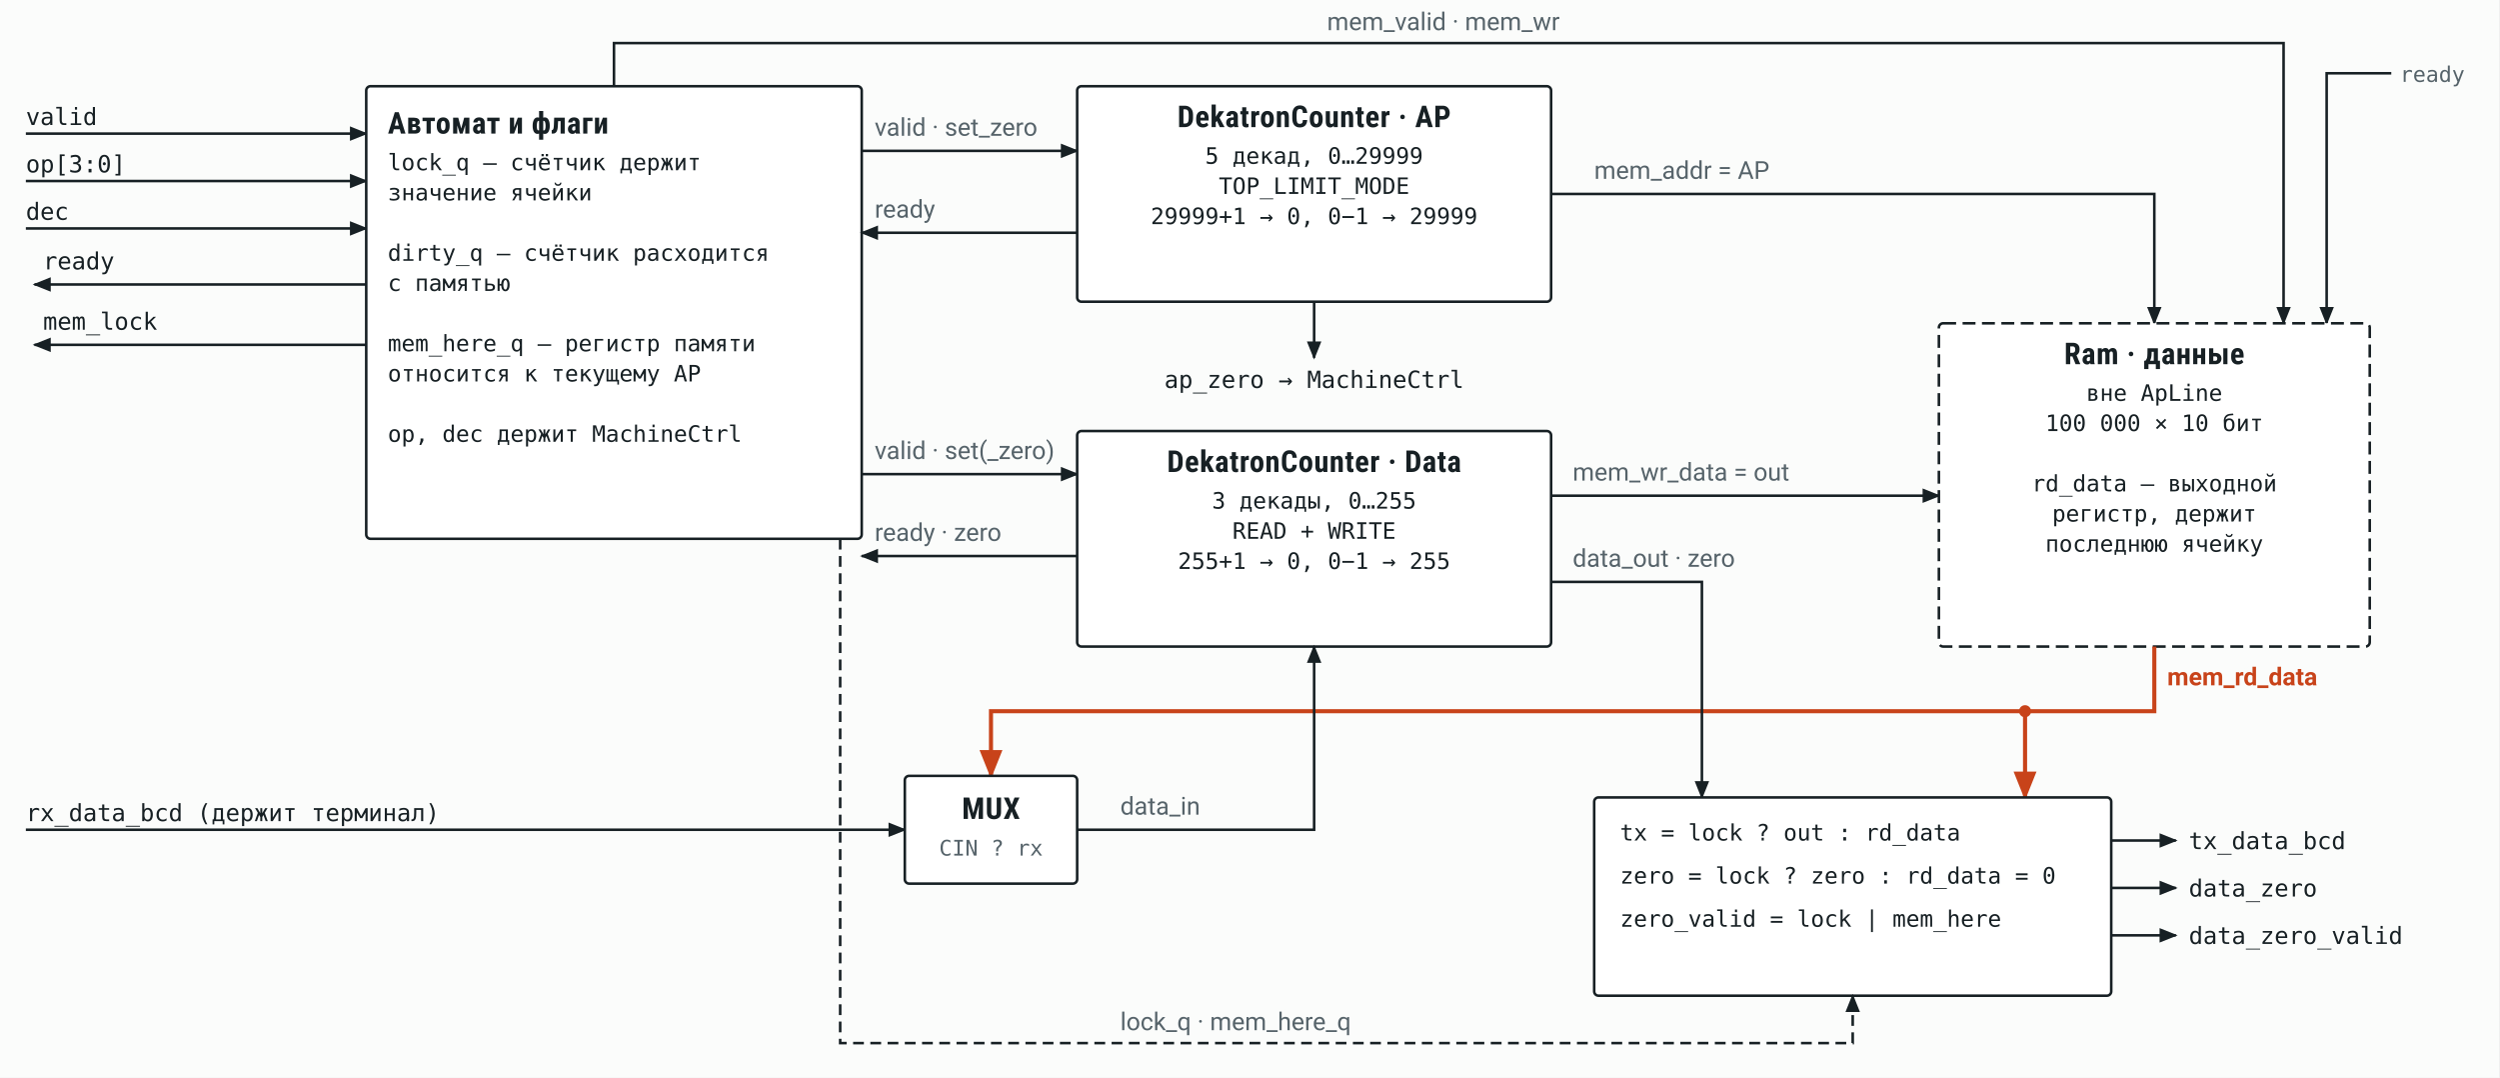
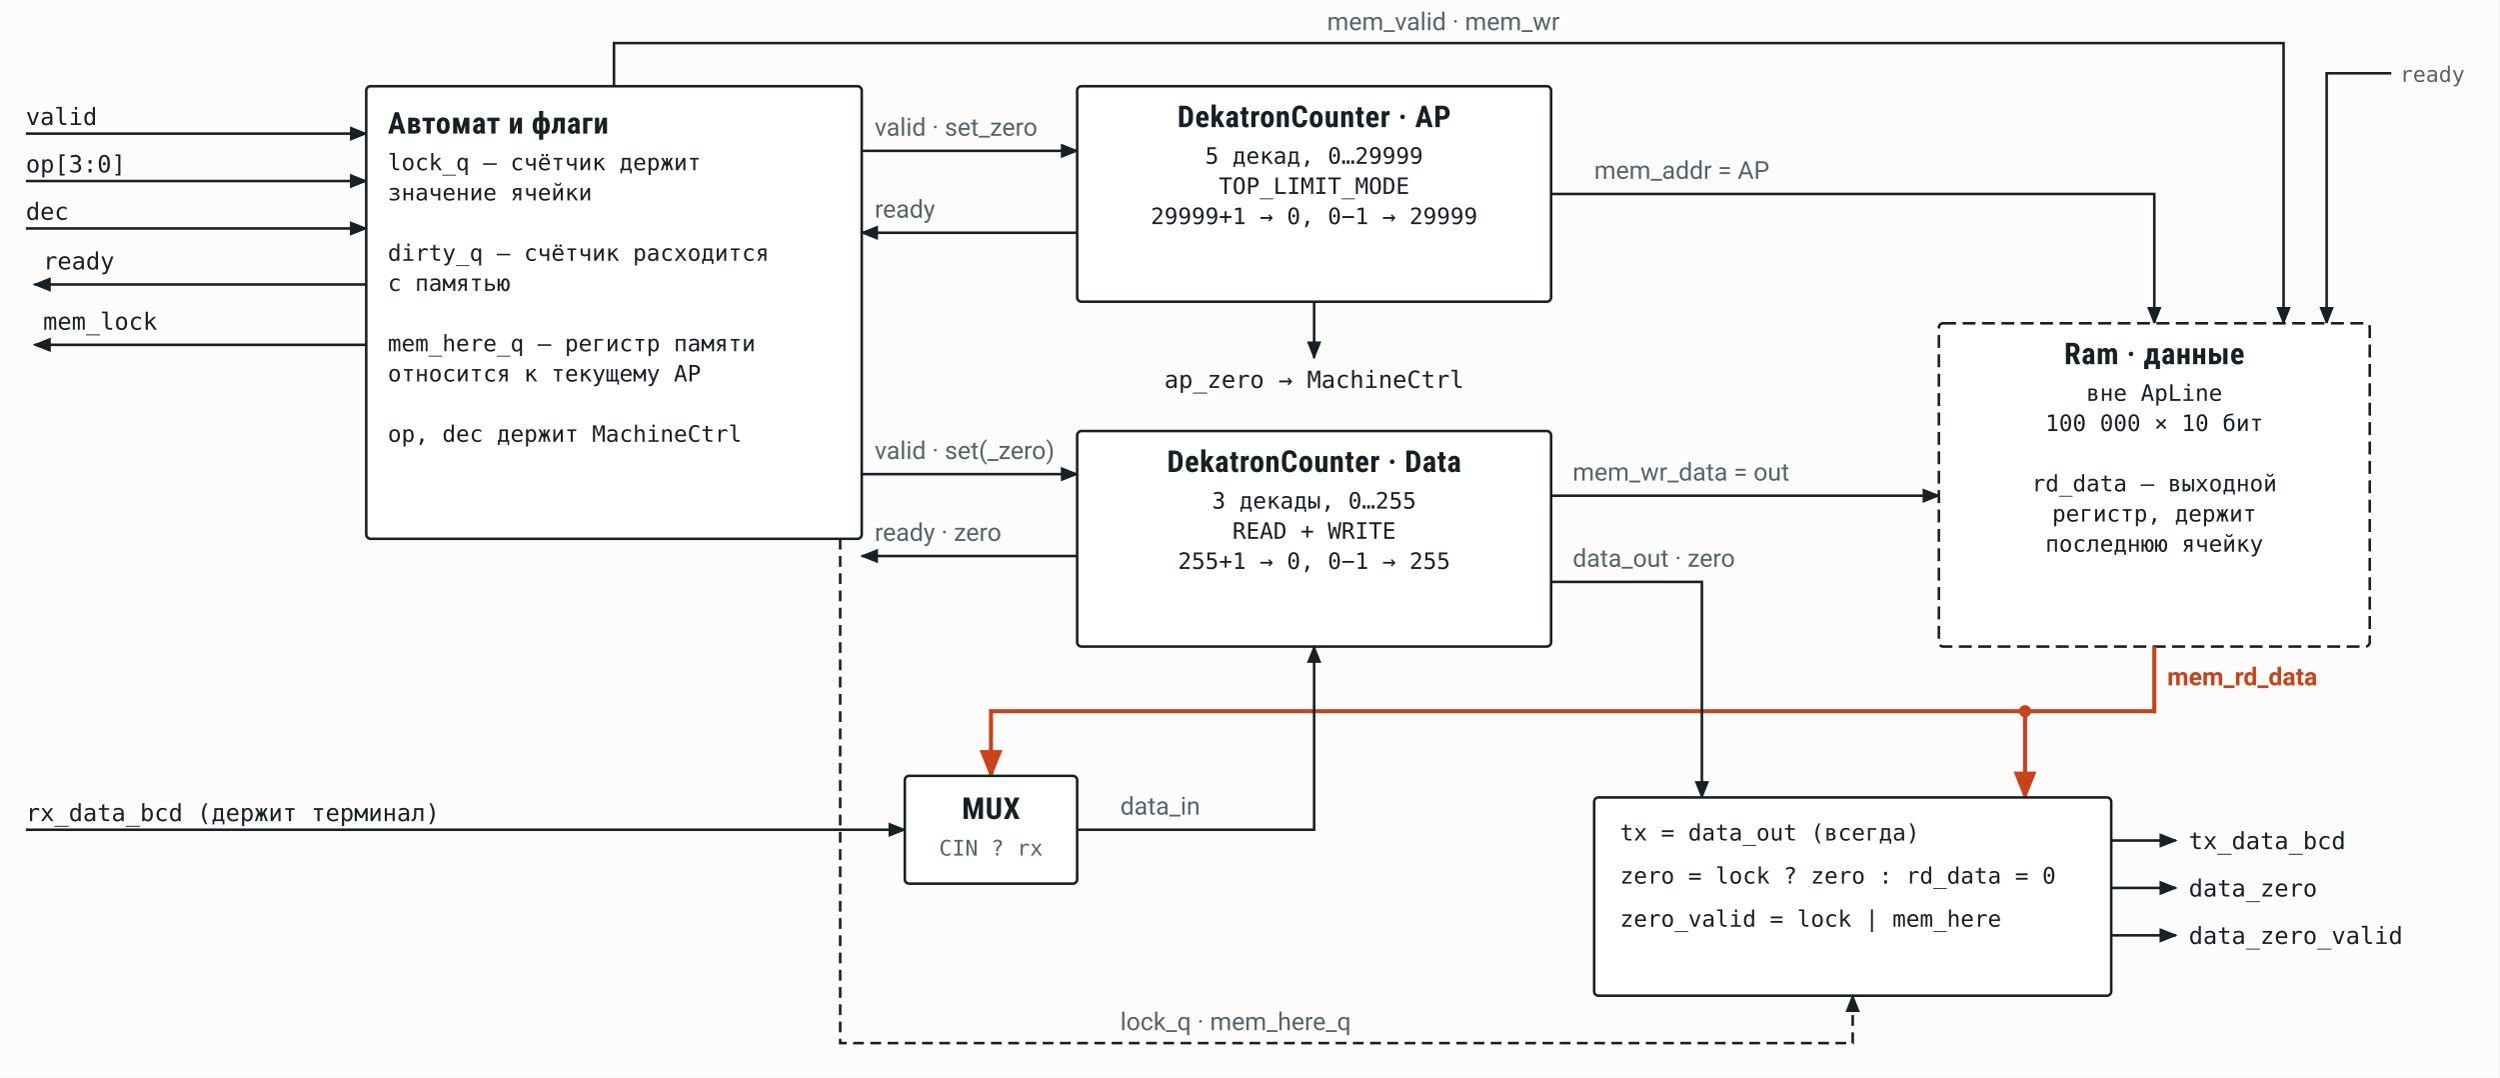
<svg xmlns="http://www.w3.org/2000/svg" viewBox="0 0 1160 500" width="1160" height="500" class="dg" role="img" aria-label="Линия данных: счётчик адреса и счётчик данных на декатронах, порт памяти данных с выходным регистром. Значение ячейки берётся из счётчика, если он захвачен, иначе прямо из выходного регистра памяти.">
  <style>
.dg { color: #172024; display: block; height: auto; color: #172024; }
.dg text { fill: currentColor; font-family: "PT Sans", "Segoe UI", Roboto, Helvetica, Arial, sans-serif; font-size: 11px; }
.dg .tt { font-family: "PT Sans Narrow", "Arial Narrow", "Roboto Condensed", Arial, sans-serif; font-weight: 700; font-size: 14px; letter-spacing: 0.02em; }
.dg .tm { font-family: "JetBrains Mono", "DejaVu Sans Mono", Consolas, "Liberation Mono", monospace; font-size: 10.5px; }
.dg .tl { fill: #56636a; font-size: 11.5px; }
.dg .tp { font-family: "JetBrains Mono", "DejaVu Sans Mono", Consolas, "Liberation Mono", monospace; font-size: 11px; }
.dg .tpi { font-family: "JetBrains Mono", "DejaVu Sans Mono", Consolas, "Liberation Mono", monospace; font-size: 10px; fill: #56636a; }
.dg .tn { fill: #56636a; font-size: 10.5px; }
.dg .tg { font-family: "JetBrains Mono", "DejaVu Sans Mono", Consolas, "Liberation Mono", monospace; font-size: 13px; font-weight: 700; }
.dg .ts { font-family: "JetBrains Mono", "DejaVu Sans Mono", Consolas, "Liberation Mono", monospace; font-size: 11.5px; font-weight: 600; }
.dg .tf { font-family: "PT Sans Narrow", "Arial Narrow", "Roboto Condensed", Arial, sans-serif; font-size: 13px; letter-spacing: 0.03em; fill: #56636a; }
.dg .tk { font-family: "PT Sans Narrow", "Arial Narrow", "Roboto Condensed", Arial, sans-serif; font-weight: 700; font-size: 14px; }
.dg .ti { font-family: "JetBrains Mono", "DejaVu Sans Mono", Consolas, "Liberation Mono", monospace; font-size: 8.5px; fill: #56636a; }
.dg .tnum { font-family: "JetBrains Mono", "DejaVu Sans Mono", Consolas, "Liberation Mono", monospace; font-size: 11px; font-weight: 700; fill: #c8431a; }
.dg .tacc { fill: #c8431a; font-weight: 700; font-size: 11.5px; }
.dg .blk { fill: #ffffff; stroke: currentColor; stroke-width: 1.2; }
.dg .blk-opt { fill: #ffffff; stroke: currentColor; stroke-width: 1.2; stroke-dasharray: 6 3; }
.dg .blk-acc { fill: rgba(200, 67, 26, 0.13); stroke: #c8431a; stroke-width: 1.6; }
.dg .frame { fill: none; stroke: #56636a; stroke-width: 1; stroke-dasharray: 2 4; }
.dg .w { fill: none; stroke: currentColor; stroke-width: 1.2; }
.dg .wd { fill: none; stroke: currentColor; stroke-width: 1.2; stroke-dasharray: 5 3; }
.dg .wacc { fill: none; stroke: #c8431a; stroke-width: 1.9; }
.dg .wbus { fill: none; stroke: currentColor; stroke-width: 3.2; }
.dg .wthin { fill: none; stroke: #56636a; stroke-width: 1; }
.dg .wv { fill: none; stroke: currentColor; stroke-width: 1.6; }
.dg .wvacc { fill: none; stroke: #c8431a; stroke-width: 2.1; }
.dg .grid { stroke: #c6cfcd; stroke-width: 1; }
.dg .ah { fill: currentColor; }
.dg .ahg { fill: #c8431a; }
.dg .ahw { fill: #a4126e; }
.dg .wwarn { fill: none; stroke: #a4126e; stroke-width: 1.8; stroke-dasharray: 6 3; }
.dg .twarn { fill: #a4126e; font-weight: 700; font-size: 11.5px; }
.dg .tl, .dg .tn, .dg .tacc, .dg .twarn { paint-order: stroke; stroke: #fbfcfb; stroke-width: 4px; stroke-linejoin: round; }
.dg .dot { fill: currentColor; }
.dg .dot-acc { fill: #c8431a; }
.dg .inv { fill: #ffffff; stroke: currentColor; stroke-width: 1.2; }
.dg .st { fill: #ffffff; stroke: currentColor; stroke-width: 1.3; }
.dg .st-acc { fill: rgba(200, 67, 26, 0.13); stroke: #c8431a; stroke-width: 1.9; }
.dg .st-dim { fill: #e3e9e8; stroke: #56636a; stroke-width: 1.1; stroke-dasharray: 4 3; }
.dg .anode { fill: #e3e9e8; stroke: #56636a; stroke-width: 1; }
.dg .kmain { fill: #ffffff; stroke: currentColor; stroke-width: 1.4; }
.dg .kga { fill: #ffffff; stroke: currentColor; stroke-width: 1.2; }
.dg .kgb { fill: #56636a; }
.dg .lit { fill: #c8431a; stroke: #c8431a; }
.dg .halo { fill: rgba(200, 67, 26, 0.13); }
.dg .tgt { fill: none; stroke: #c8431a; stroke-width: 1.3; stroke-dasharray: 3 3; }
.dg .seg { fill: #ffffff; stroke: currentColor; stroke-width: 1.1; }
.dg .seg-acc { fill: rgba(200, 67, 26, 0.13); stroke: #c8431a; stroke-width: 1.4; }
.dg .seg-off { fill: #e3e9e8; stroke: #56636a; stroke-width: 1; }
</style>
  <rect x="0" y="0" width="1160" height="500" fill="#fbfcfb" />
  <defs>
    <marker id="apl-a" viewBox="0 0 10 10" refX="9" refY="5" markerWidth="7" markerHeight="7" orient="auto-start-reverse">
      <path d="M0,1 L10,5 L0,9 z" fill="#172024" stroke="none" stroke-width="0" class="ah" />
    </marker>
    <marker id="apl-ag" viewBox="0 0 10 10" refX="9" refY="5" markerWidth="7" markerHeight="7" orient="auto-start-reverse">
      <path d="M0,1 L10,5 L0,9 z" fill="#c8431a" stroke="none" stroke-width="0" class="ahg" />
    </marker>
    <marker id="apl-aw" viewBox="0 0 10 10" refX="9" refY="5" markerWidth="7" markerHeight="7" orient="auto-start-reverse">
      <path d="M0,1 L10,5 L0,9 z" fill="#a4126e" stroke="none" stroke-width="0" class="ahw" />
    </marker>
  </defs>
  <g transform="translate(0,0)">
    <text x="12" y="58" fill="#172024" font-size="11" font-family="sans-serif" class="tp" text-anchor="start">valid</text>
    <polyline points="12,62 170,62" fill="none" stroke="#172024" stroke-width="1.2" class="w" marker-end="url(#apl-a)" />
    <text x="12" y="80" fill="#172024" font-size="11" font-family="sans-serif" class="tp" text-anchor="start">op[3:0]</text>
    <polyline points="12,84 170,84" fill="none" stroke="#172024" stroke-width="1.2" class="w" marker-end="url(#apl-a)" />
    <text x="12" y="102" fill="#172024" font-size="11" font-family="sans-serif" class="tp" text-anchor="start">dec</text>
    <polyline points="12,106 170,106" fill="none" stroke="#172024" stroke-width="1.2" class="w" marker-end="url(#apl-a)" />
    <polyline points="170,132 16,132" fill="none" stroke="#172024" stroke-width="1.2" class="w" marker-end="url(#apl-a)" />
    <text x="20" y="125" fill="#172024" font-size="11" font-family="sans-serif" class="tp" text-anchor="start">ready</text>
    <polyline points="170,160 16,160" fill="none" stroke="#172024" stroke-width="1.2" class="w" marker-end="url(#apl-a)" />
    <text x="20" y="153" fill="#172024" font-size="11" font-family="sans-serif" class="tp" text-anchor="start">mem_lock</text>
    <rect x="170" y="40" width="230" height="210" rx="2" fill="#ffffff" stroke="#172024" stroke-width="1.2" class="blk" />
    <text x="180" y="62" fill="#172024" font-size="14" font-family="sans-serif" class="tt" text-anchor="start">Автомат и флаги</text>
    <text x="180" y="79" fill="#172024" font-size="11" font-family="sans-serif" class="tm" text-anchor="start">lock_q — счётчик держит</text>
    <text x="180" y="93" fill="#172024" font-size="11" font-family="sans-serif" class="tm" text-anchor="start">значение ячейки</text>
    <text x="180" y="107" fill="#172024" font-size="11" font-family="sans-serif" class="tm" text-anchor="start" />
    <text x="180" y="121" fill="#172024" font-size="11" font-family="sans-serif" class="tm" text-anchor="start">dirty_q — счётчик расходится</text>
    <text x="180" y="135" fill="#172024" font-size="11" font-family="sans-serif" class="tm" text-anchor="start">с памятью</text>
    <text x="180" y="149" fill="#172024" font-size="11" font-family="sans-serif" class="tm" text-anchor="start" />
    <text x="180" y="163" fill="#172024" font-size="11" font-family="sans-serif" class="tm" text-anchor="start">mem_here_q — регистр памяти</text>
    <text x="180" y="177" fill="#172024" font-size="11" font-family="sans-serif" class="tm" text-anchor="start">относится к текущему AP</text>
    <text x="180" y="191" fill="#172024" font-size="11" font-family="sans-serif" class="tm" text-anchor="start" />
    <text x="180" y="205" fill="#172024" font-size="11" font-family="sans-serif" class="tm" text-anchor="start">op, dec держит MachineCtrl</text>
    <polyline points="400,70 500,70" fill="none" stroke="#172024" stroke-width="1.2" class="w" marker-end="url(#apl-a)" />
    <text x="406" y="63" fill="#56636a" font-size="11" font-family="sans-serif" class="tl" text-anchor="start">valid · set_zero</text>
    <polyline points="500,108 400,108" fill="none" stroke="#172024" stroke-width="1.2" class="w" marker-end="url(#apl-a)" />
    <text x="406" y="101" fill="#56636a" font-size="11" font-family="sans-serif" class="tl" text-anchor="start">ready</text>
    <rect x="500" y="40" width="220" height="100" rx="2" fill="#ffffff" stroke="#172024" stroke-width="1.2" class="blk" />
    <text x="610" y="59" fill="#172024" font-size="14" font-family="sans-serif" class="tt" text-anchor="middle">DekatronCounter · AP</text>
    <text x="610" y="76" fill="#172024" font-size="11" font-family="sans-serif" class="tm" text-anchor="middle">5 декад, 0…29999</text>
    <text x="610" y="90" fill="#172024" font-size="11" font-family="sans-serif" class="tm" text-anchor="middle">TOP_LIMIT_MODE</text>
    <text x="610" y="104" fill="#172024" font-size="11" font-family="sans-serif" class="tm" text-anchor="middle">29999+1 → 0, 0−1 → 29999</text>
    <polyline points="610,140 610,166" fill="none" stroke="#172024" stroke-width="1.2" class="w" marker-end="url(#apl-a)" />
    <text x="610" y="180" fill="#172024" font-size="11" font-family="sans-serif" class="tp" text-anchor="middle">ap_zero → MachineCtrl</text>
    <polyline points="400,220 500,220" fill="none" stroke="#172024" stroke-width="1.2" class="w" marker-end="url(#apl-a)" />
    <text x="406" y="213" fill="#56636a" font-size="11" font-family="sans-serif" class="tl" text-anchor="start">valid · set(_zero)</text>
    <polyline points="500,258 400,258" fill="none" stroke="#172024" stroke-width="1.2" class="w" marker-end="url(#apl-a)" />
    <text x="406" y="251" fill="#56636a" font-size="11" font-family="sans-serif" class="tl" text-anchor="start">ready · zero</text>
    <rect x="500" y="200" width="220" height="100" rx="2" fill="#ffffff" stroke="#172024" stroke-width="1.2" class="blk" />
    <text x="610" y="219" fill="#172024" font-size="14" font-family="sans-serif" class="tt" text-anchor="middle">DekatronCounter · Data</text>
    <text x="610" y="236" fill="#172024" font-size="11" font-family="sans-serif" class="tm" text-anchor="middle">3 декады, 0…255</text>
    <text x="610" y="250" fill="#172024" font-size="11" font-family="sans-serif" class="tm" text-anchor="middle">READ + WRITE</text>
    <text x="610" y="264" fill="#172024" font-size="11" font-family="sans-serif" class="tm" text-anchor="middle">255+1 → 0, 0−1 → 255</text>
    <polyline points="720,90 1000,90 1000,150" fill="none" stroke="#172024" stroke-width="1.2" class="w" marker-end="url(#apl-a)" />
    <text x="740" y="83" fill="#56636a" font-size="11" font-family="sans-serif" class="tl" text-anchor="start">mem_addr = AP</text>
    <polyline points="285,40 285,20 1060,20 1060,150" fill="none" stroke="#172024" stroke-width="1.2" class="w" marker-end="url(#apl-a)" />
    <text x="670" y="14" fill="#56636a" font-size="11" font-family="sans-serif" class="tl" text-anchor="middle">mem_valid · mem_wr</text>
    <polyline points="1080,150 1080,34 1110,34" fill="none" stroke="#172024" stroke-width="1.2" class="w" marker-start="url(#apl-a)" />
    <text x="1114" y="38" fill="#56636a" font-size="10" font-family="sans-serif" class="tpi" text-anchor="start">ready</text>
    <polyline points="720,230 900,230" fill="none" stroke="#172024" stroke-width="1.2" class="w" marker-end="url(#apl-a)" />
    <text x="730" y="223" fill="#56636a" font-size="11" font-family="sans-serif" class="tl" text-anchor="start">mem_wr_data = out</text>
    <rect x="900" y="150" width="200" height="150" rx="2" fill="#ffffff" stroke="#172024" stroke-width="1.2" class="blk-opt" />
    <text x="1000" y="169" fill="#172024" font-size="14" font-family="sans-serif" class="tt" text-anchor="middle">Ram · данные</text>
    <text x="1000" y="186" fill="#172024" font-size="11" font-family="sans-serif" class="tm" text-anchor="middle">вне ApLine</text>
    <text x="1000" y="200" fill="#172024" font-size="11" font-family="sans-serif" class="tm" text-anchor="middle">100 000 × 10 бит</text>
    <text x="1000" y="214" fill="#172024" font-size="11" font-family="sans-serif" class="tm" text-anchor="middle" />
    <text x="1000" y="228" fill="#172024" font-size="11" font-family="sans-serif" class="tm" text-anchor="middle">rd_data — выходной</text>
    <text x="1000" y="242" fill="#172024" font-size="11" font-family="sans-serif" class="tm" text-anchor="middle">регистр, держит</text>
    <text x="1000" y="256" fill="#172024" font-size="11" font-family="sans-serif" class="tm" text-anchor="middle">последнюю ячейку</text>
    <polyline points="1000,300 1000,330 460,330 460,360" fill="none" stroke="#c8431a" stroke-width="1.9" class="wacc" marker-end="url(#apl-ag)" />
    <text x="1006" y="318" fill="#c8431a" font-size="11" font-family="sans-serif" class="tacc" text-anchor="start">mem_rd_data</text>
    <circle cx="940" cy="330" r="2.8" fill="#c8431a" stroke="none" stroke-width="0" class="dot-acc" />
    <polyline points="940,330 940,370" fill="none" stroke="#c8431a" stroke-width="1.9" class="wacc" marker-end="url(#apl-ag)" />
    <text x="12" y="381" fill="#172024" font-size="11" font-family="sans-serif" class="tp" text-anchor="start">rx_data_bcd (держит терминал)</text>
    <polyline points="12,385 420,385" fill="none" stroke="#172024" stroke-width="1.2" class="w" marker-end="url(#apl-a)" />
    <rect x="420" y="360" width="80" height="50" rx="2" fill="#ffffff" stroke="#172024" stroke-width="1.2" class="blk" />
    <text x="460" y="380" fill="#172024" font-size="14" font-family="sans-serif" class="tt" text-anchor="middle">MUX</text>
    <text x="460" y="397" fill="#56636a" font-size="10" font-family="sans-serif" class="tpi" text-anchor="middle">CIN ? rx</text>
    <polyline points="500,385 610,385 610,300" fill="none" stroke="#172024" stroke-width="1.2" class="w" marker-end="url(#apl-a)" />
    <text x="520" y="378" fill="#56636a" font-size="11" font-family="sans-serif" class="tl" text-anchor="start">data_in</text>
    <polyline points="720,270 790,270 790,370" fill="none" stroke="#172024" stroke-width="1.2" class="w" marker-end="url(#apl-a)" />
    <text x="730" y="263" fill="#56636a" font-size="11" font-family="sans-serif" class="tl" text-anchor="start">data_out · zero</text>
    <rect x="740" y="370" width="240" height="92" rx="2" fill="#ffffff" stroke="#172024" stroke-width="1.2" class="blk" />
-     <text x="752" y="390" fill="#172024" font-size="11" font-family="sans-serif" class="tm" text-anchor="start">tx  = lock ? out  : rd_data</text>
+     <text x="752" y="390" fill="#172024" font-size="11" font-family="sans-serif" class="tm" text-anchor="start">tx  = data_out (всегда)</text>
    <text x="752" y="410" fill="#172024" font-size="11" font-family="sans-serif" class="tm" text-anchor="start">zero = lock ? zero : rd_data = 0</text>
    <text x="752" y="430" fill="#172024" font-size="11" font-family="sans-serif" class="tm" text-anchor="start">zero_valid = lock | mem_here</text>
    <polyline points="390,250 390,484 860,484 860,462" fill="none" stroke="#172024" stroke-width="1.2" stroke-dasharray="5 3" class="wd" marker-end="url(#apl-a)" />
    <text x="520" y="478" fill="#56636a" font-size="11" font-family="sans-serif" class="tl" text-anchor="start">lock_q · mem_here_q</text>
    <polyline points="980,390 1010,390" fill="none" stroke="#172024" stroke-width="1.2" class="w" marker-end="url(#apl-a)" />
    <text x="1016" y="394" fill="#172024" font-size="11" font-family="sans-serif" class="tp" text-anchor="start">tx_data_bcd</text>
    <polyline points="980,412 1010,412" fill="none" stroke="#172024" stroke-width="1.2" class="w" marker-end="url(#apl-a)" />
    <text x="1016" y="416" fill="#172024" font-size="11" font-family="sans-serif" class="tp" text-anchor="start">data_zero</text>
    <polyline points="980,434 1010,434" fill="none" stroke="#172024" stroke-width="1.2" class="w" marker-end="url(#apl-a)" />
    <text x="1016" y="438" fill="#172024" font-size="11" font-family="sans-serif" class="tp" text-anchor="start">data_zero_valid</text>
  </g>
</svg>
